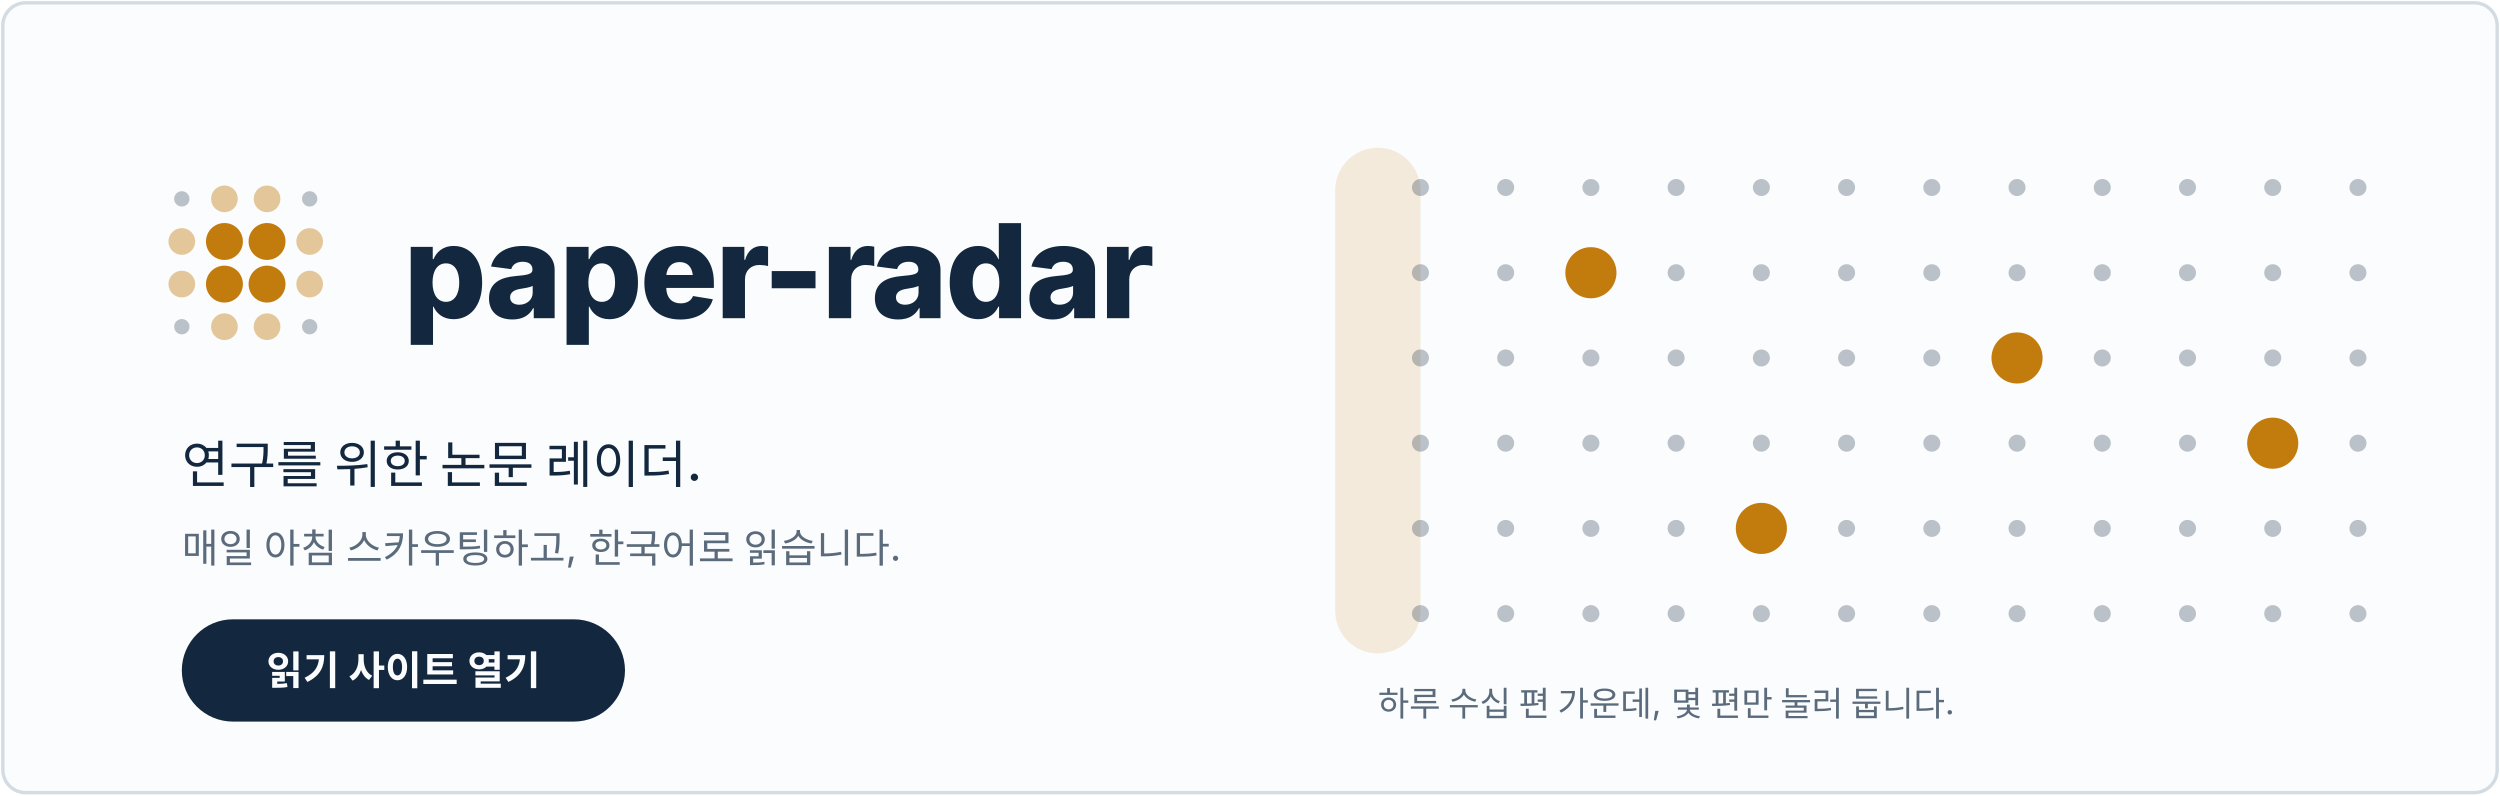
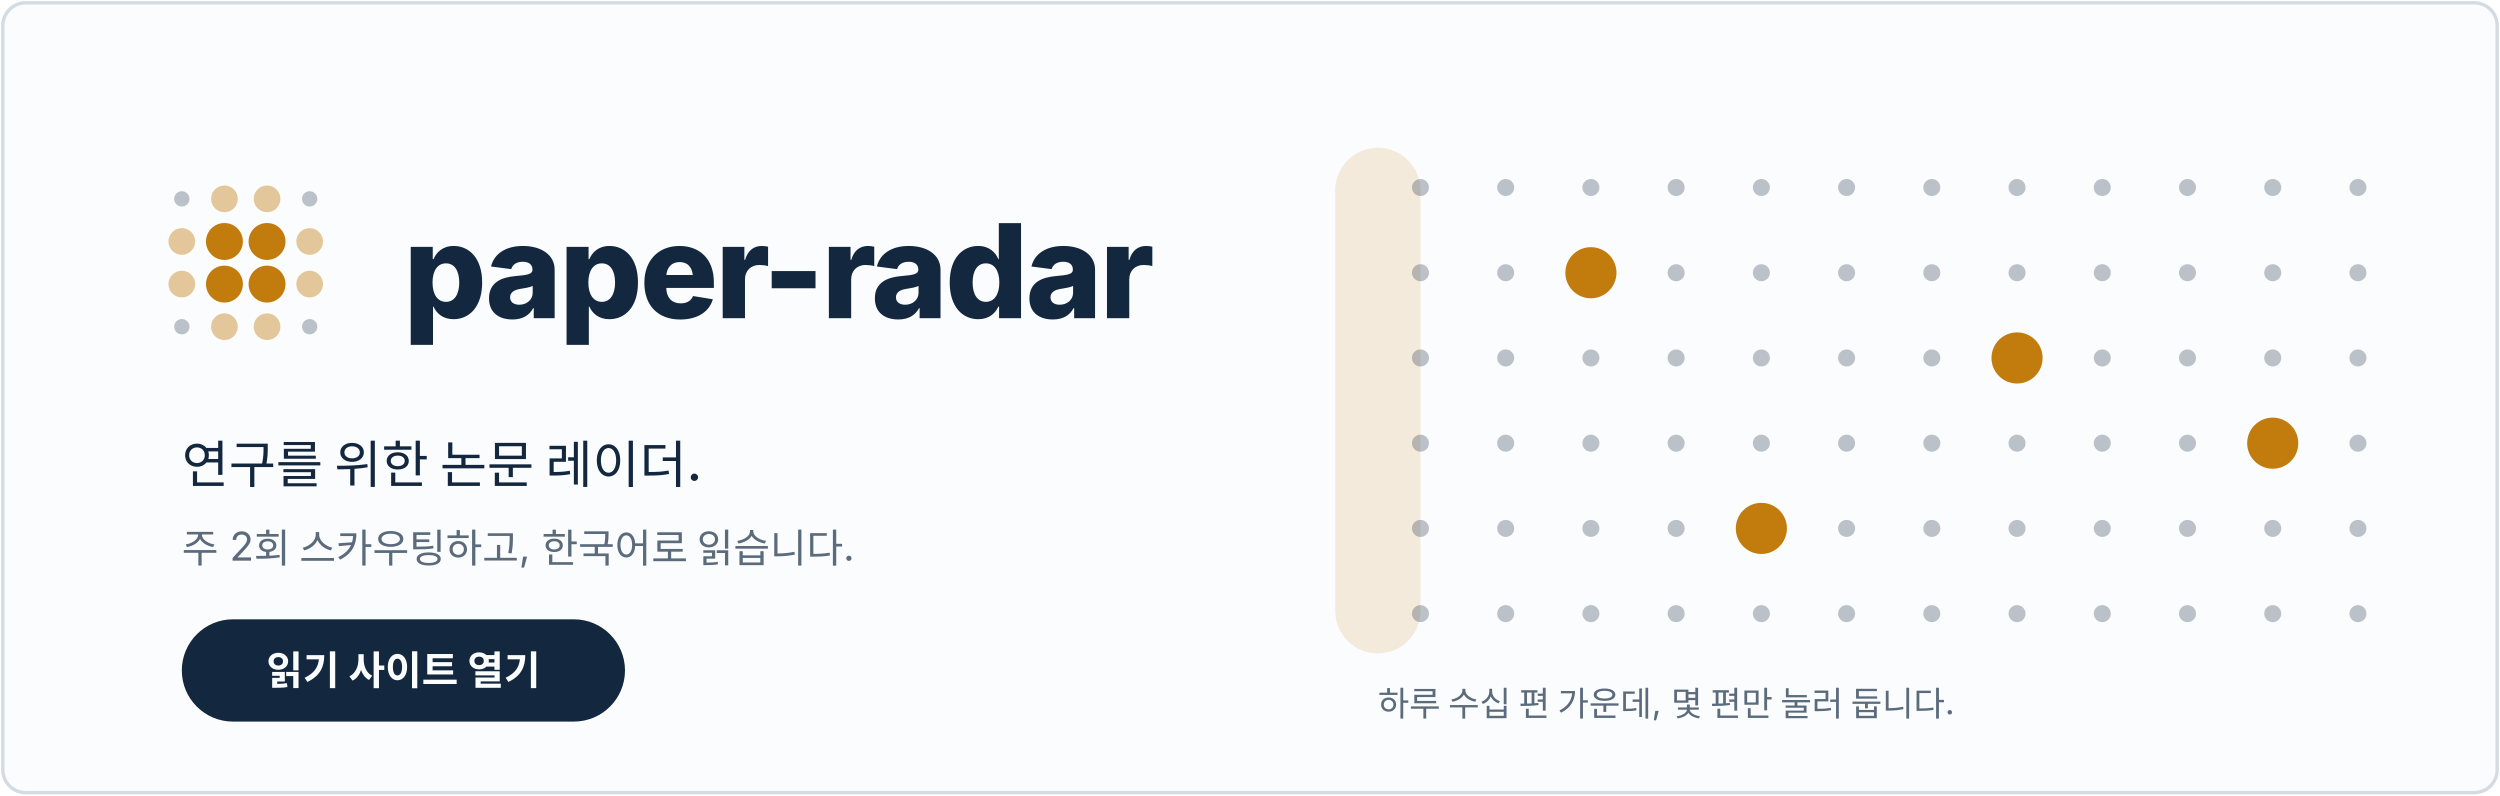
- <svg xmlns="http://www.w3.org/2000/svg" width="880" height="280" viewBox="0 0 880 280" role="img" aria-label="paper-radar — 연구를 위한 논문 레이더. 매일 아침 스카우팅하고, 한국어로 읽습니다. 읽기 사이트 열기.">
+ <svg xmlns="http://www.w3.org/2000/svg" width="880" height="280" viewBox="0 0 880 280" role="img" aria-label="paper-radar — 연구를 위한 논문 레이더. 주 2회 스카우팅하고, 한국어로 읽습니다. 읽기 사이트 열기.">
  <style>
    .tx-rest  { fill: #13283F; opacity: .28; }
    .tx-halo  { fill: #C27C0E; opacity: .42; }
    .tx-core  { fill: #C27C0E; }
    .lens     { fill: none; stroke: #13283F; stroke-width: 2.4; stroke-linecap: round; }
    .person   { fill: #5B6B7C; }

    .card  { fill: #FBFCFD; stroke: #D3DBE3; stroke-width: 1.2; }
    .name  { fill: #13283F; font: 800 46px system-ui, -apple-system, 'Segoe UI', 'Apple SD Gothic Neo', 'Noto Sans KR', sans-serif; letter-spacing: -1px; }
    .line  { fill: #13283F; font: 500 18px system-ui, -apple-system, 'Segoe UI', 'Apple SD Gothic Neo', 'Noto Sans KR', sans-serif; }
    .sub   { fill: #5B6B7C; font: 14px system-ui, -apple-system, 'Segoe UI', 'Apple SD Gothic Neo', 'Noto Sans KR', sans-serif; }
    .count { fill: #5B6B7C; font: 12px system-ui, -apple-system, 'Segoe UI', 'Apple SD Gothic Neo', 'Noto Sans KR', sans-serif; }
    .btn   { fill: #13283F; }
    .btn-t { fill: #FBFCFD; font: 600 14px system-ui, -apple-system, 'Segoe UI', 'Apple SD Gothic Neo', 'Noto Sans KR', sans-serif; }
    .band  { fill: #C27C0E; opacity: .14;
              animation: sweep 7s linear infinite; }
    @keyframes sweep { 0% { transform: translateX(0); }
                       78% { transform: translateX(360px); opacity: .14; }
                       79%, 100% { transform: translateX(360px); opacity: 0; } }
    .pk0 { animation: pick0 7s linear infinite; }
    @keyframes pick0 { 0%, 16.2% { opacity: .28; transform: scale(.42); } 19.2%, 96% { opacity: 1; transform: scale(1); } 100% { opacity: .28; transform: scale(.42); } }
    .pk1 { animation: pick1 7s linear infinite; }
    @keyframes pick1 { 0%, 29.2% { opacity: .28; transform: scale(.42); } 32.2%, 96% { opacity: 1; transform: scale(1); } 100% { opacity: .28; transform: scale(.42); } }
    .pk2 { animation: pick2 7s linear infinite; }
    @keyframes pick2 { 0%, 48.8% { opacity: .28; transform: scale(.42); } 51.8%, 96% { opacity: 1; transform: scale(1); } 100% { opacity: .28; transform: scale(.42); } }
    .pk3 { animation: pick3 7s linear infinite; }
    @keyframes pick3 { 0%, 68.2% { opacity: .28; transform: scale(.42); } 71.2%, 96% { opacity: 1; transform: scale(1); } 100% { opacity: .28; transform: scale(.42); } }
    @media (prefers-reduced-motion: reduce) {
      * { animation: none !important; }
    }
  </style>
  <rect class="card" x="1" y="1" width="878" height="278" rx="8" />
  <circle class="tx-rest" cx="64.0" cy="70.0" r="2.7" />
  <circle class="tx-halo" cx="79.0" cy="70.0" r="4.7" />
  <circle class="tx-halo" cx="94.0" cy="70.0" r="4.7" />
  <circle class="tx-rest" cx="109.0" cy="70.0" r="2.7" />
  <circle class="tx-halo" cx="64.0" cy="85.0" r="4.7" />
  <circle class="tx-core" cx="79.0" cy="85.0" r="6.5" />
  <circle class="tx-core" cx="94.0" cy="85.0" r="6.5" />
  <circle class="tx-halo" cx="109.0" cy="85.0" r="4.7" />
  <circle class="tx-halo" cx="64.0" cy="100.0" r="4.7" />
  <circle class="tx-core" cx="79.0" cy="100.0" r="6.5" />
  <circle class="tx-core" cx="94.0" cy="100.0" r="6.5" />
  <circle class="tx-halo" cx="109.0" cy="100.0" r="4.7" />
  <circle class="tx-rest" cx="64.0" cy="115.0" r="2.7" />
  <circle class="tx-halo" cx="79.0" cy="115.0" r="4.7" />
  <circle class="tx-halo" cx="94.0" cy="115.0" r="4.7" />
  <circle class="tx-rest" cx="109.0" cy="115.0" r="2.7" />
  <text class="name" x="142" y="112">paper-radar</text>
  <text class="line" x="64" y="170">연구를 위한 논문 레이더.</text>
-   <text class="sub" x="64" y="198">매일 아침 스카우팅하고, 한국어로 읽습니다.</text>
+   <text class="sub" x="64" y="198">주 2회 스카우팅하고, 한국어로 읽습니다.</text>
  <rect class="btn" x="64" y="218" width="156" height="36" rx="18" />
  <text class="btn-t" x="142.0" y="241" text-anchor="middle">읽기 사이트 열기</text>
  <rect class="band" x="470" y="52" width="30" height="178" rx="15.0" />
  <circle class="tx-rest" cx="500" cy="66" r="3.0" />
  <circle class="tx-rest" cx="530" cy="66" r="3.0" />
  <circle class="tx-rest" cx="560" cy="66" r="3.0" />
  <circle class="tx-rest" cx="590" cy="66" r="3.0" />
  <circle class="tx-rest" cx="620" cy="66" r="3.0" />
  <circle class="tx-rest" cx="650" cy="66" r="3.0" />
  <circle class="tx-rest" cx="680" cy="66" r="3.0" />
  <circle class="tx-rest" cx="710" cy="66" r="3.0" />
  <circle class="tx-rest" cx="740" cy="66" r="3.0" />
  <circle class="tx-rest" cx="770" cy="66" r="3.0" />
  <circle class="tx-rest" cx="800" cy="66" r="3.0" />
  <circle class="tx-rest" cx="830" cy="66" r="3.0" />
  <circle class="tx-rest" cx="500" cy="96" r="3.0" />
  <circle class="tx-rest" cx="530" cy="96" r="3.0" />
  <circle class="tx-rest" cx="590" cy="96" r="3.0" />
  <circle class="tx-rest" cx="620" cy="96" r="3.0" />
  <circle class="tx-rest" cx="650" cy="96" r="3.0" />
  <circle class="tx-rest" cx="680" cy="96" r="3.0" />
  <circle class="tx-rest" cx="710" cy="96" r="3.0" />
  <circle class="tx-rest" cx="740" cy="96" r="3.0" />
  <circle class="tx-rest" cx="770" cy="96" r="3.0" />
  <circle class="tx-rest" cx="800" cy="96" r="3.0" />
  <circle class="tx-rest" cx="830" cy="96" r="3.0" />
  <circle class="tx-rest" cx="500" cy="126" r="3.0" />
  <circle class="tx-rest" cx="530" cy="126" r="3.0" />
  <circle class="tx-rest" cx="560" cy="126" r="3.0" />
  <circle class="tx-rest" cx="590" cy="126" r="3.0" />
  <circle class="tx-rest" cx="620" cy="126" r="3.0" />
  <circle class="tx-rest" cx="650" cy="126" r="3.0" />
  <circle class="tx-rest" cx="680" cy="126" r="3.0" />
  <circle class="tx-rest" cx="740" cy="126" r="3.0" />
  <circle class="tx-rest" cx="770" cy="126" r="3.0" />
  <circle class="tx-rest" cx="800" cy="126" r="3.0" />
  <circle class="tx-rest" cx="830" cy="126" r="3.0" />
  <circle class="tx-rest" cx="500" cy="156" r="3.0" />
  <circle class="tx-rest" cx="530" cy="156" r="3.0" />
  <circle class="tx-rest" cx="560" cy="156" r="3.0" />
  <circle class="tx-rest" cx="590" cy="156" r="3.0" />
  <circle class="tx-rest" cx="620" cy="156" r="3.0" />
  <circle class="tx-rest" cx="650" cy="156" r="3.0" />
  <circle class="tx-rest" cx="680" cy="156" r="3.0" />
  <circle class="tx-rest" cx="710" cy="156" r="3.0" />
  <circle class="tx-rest" cx="740" cy="156" r="3.0" />
  <circle class="tx-rest" cx="770" cy="156" r="3.0" />
  <circle class="tx-rest" cx="830" cy="156" r="3.0" />
  <circle class="tx-rest" cx="500" cy="186" r="3.0" />
  <circle class="tx-rest" cx="530" cy="186" r="3.0" />
  <circle class="tx-rest" cx="560" cy="186" r="3.0" />
  <circle class="tx-rest" cx="590" cy="186" r="3.0" />
  <circle class="tx-rest" cx="650" cy="186" r="3.0" />
  <circle class="tx-rest" cx="680" cy="186" r="3.0" />
  <circle class="tx-rest" cx="710" cy="186" r="3.0" />
  <circle class="tx-rest" cx="740" cy="186" r="3.0" />
  <circle class="tx-rest" cx="770" cy="186" r="3.0" />
  <circle class="tx-rest" cx="800" cy="186" r="3.0" />
  <circle class="tx-rest" cx="830" cy="186" r="3.0" />
  <circle class="tx-rest" cx="500" cy="216" r="3.0" />
  <circle class="tx-rest" cx="530" cy="216" r="3.0" />
  <circle class="tx-rest" cx="560" cy="216" r="3.0" />
  <circle class="tx-rest" cx="590" cy="216" r="3.0" />
  <circle class="tx-rest" cx="620" cy="216" r="3.0" />
  <circle class="tx-rest" cx="650" cy="216" r="3.0" />
  <circle class="tx-rest" cx="680" cy="216" r="3.0" />
  <circle class="tx-rest" cx="710" cy="216" r="3.0" />
  <circle class="tx-rest" cx="740" cy="216" r="3.0" />
  <circle class="tx-rest" cx="770" cy="216" r="3.0" />
  <circle class="tx-rest" cx="800" cy="216" r="3.0" />
  <circle class="tx-rest" cx="830" cy="216" r="3.0" />
  <circle class="tx-core pk0" style="transform-box: fill-box; transform-origin: center" cx="560" cy="96" r="9.0" />
  <circle class="tx-core pk1" style="transform-box: fill-box; transform-origin: center" cx="620" cy="186" r="9.0" />
  <circle class="tx-core pk2" style="transform-box: fill-box; transform-origin: center" cx="710" cy="126" r="9.0" />
  <circle class="tx-core pk3" style="transform-box: fill-box; transform-origin: center" cx="800" cy="156" r="9.0" />
  <text class="count" x="485.0" y="252">하루 수십 편 가운데, 몇 편만 눌러 둡니다.</text>
</svg>
